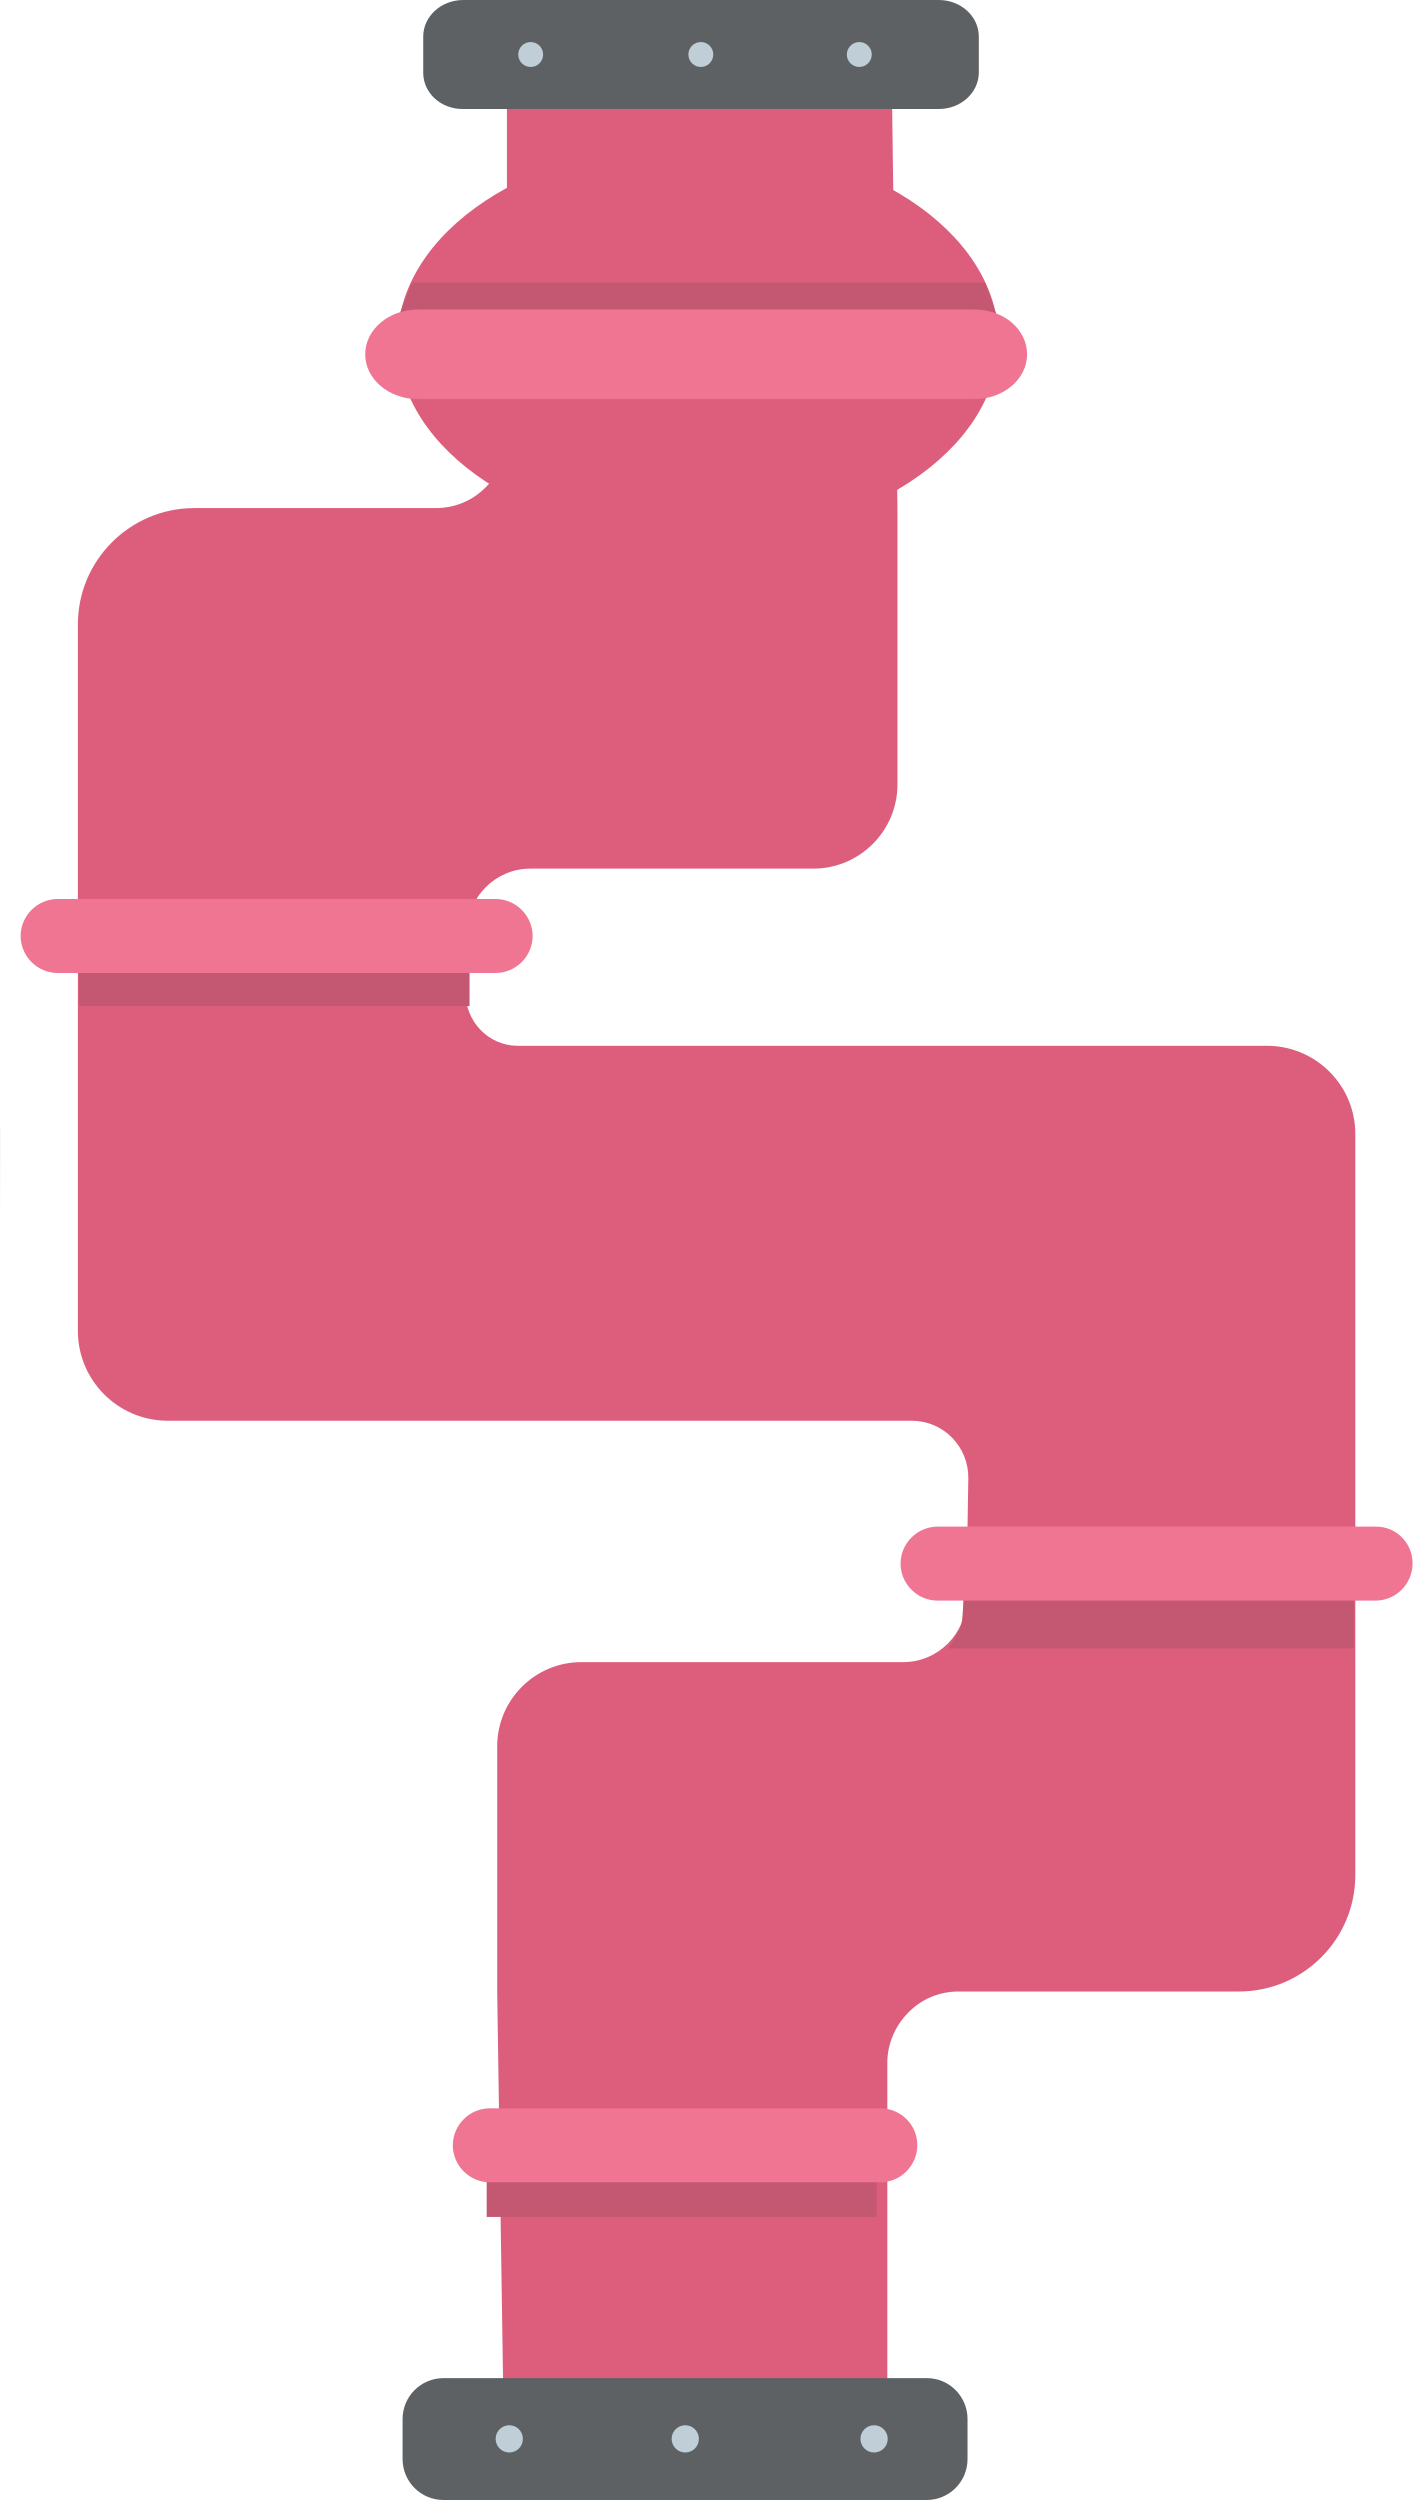
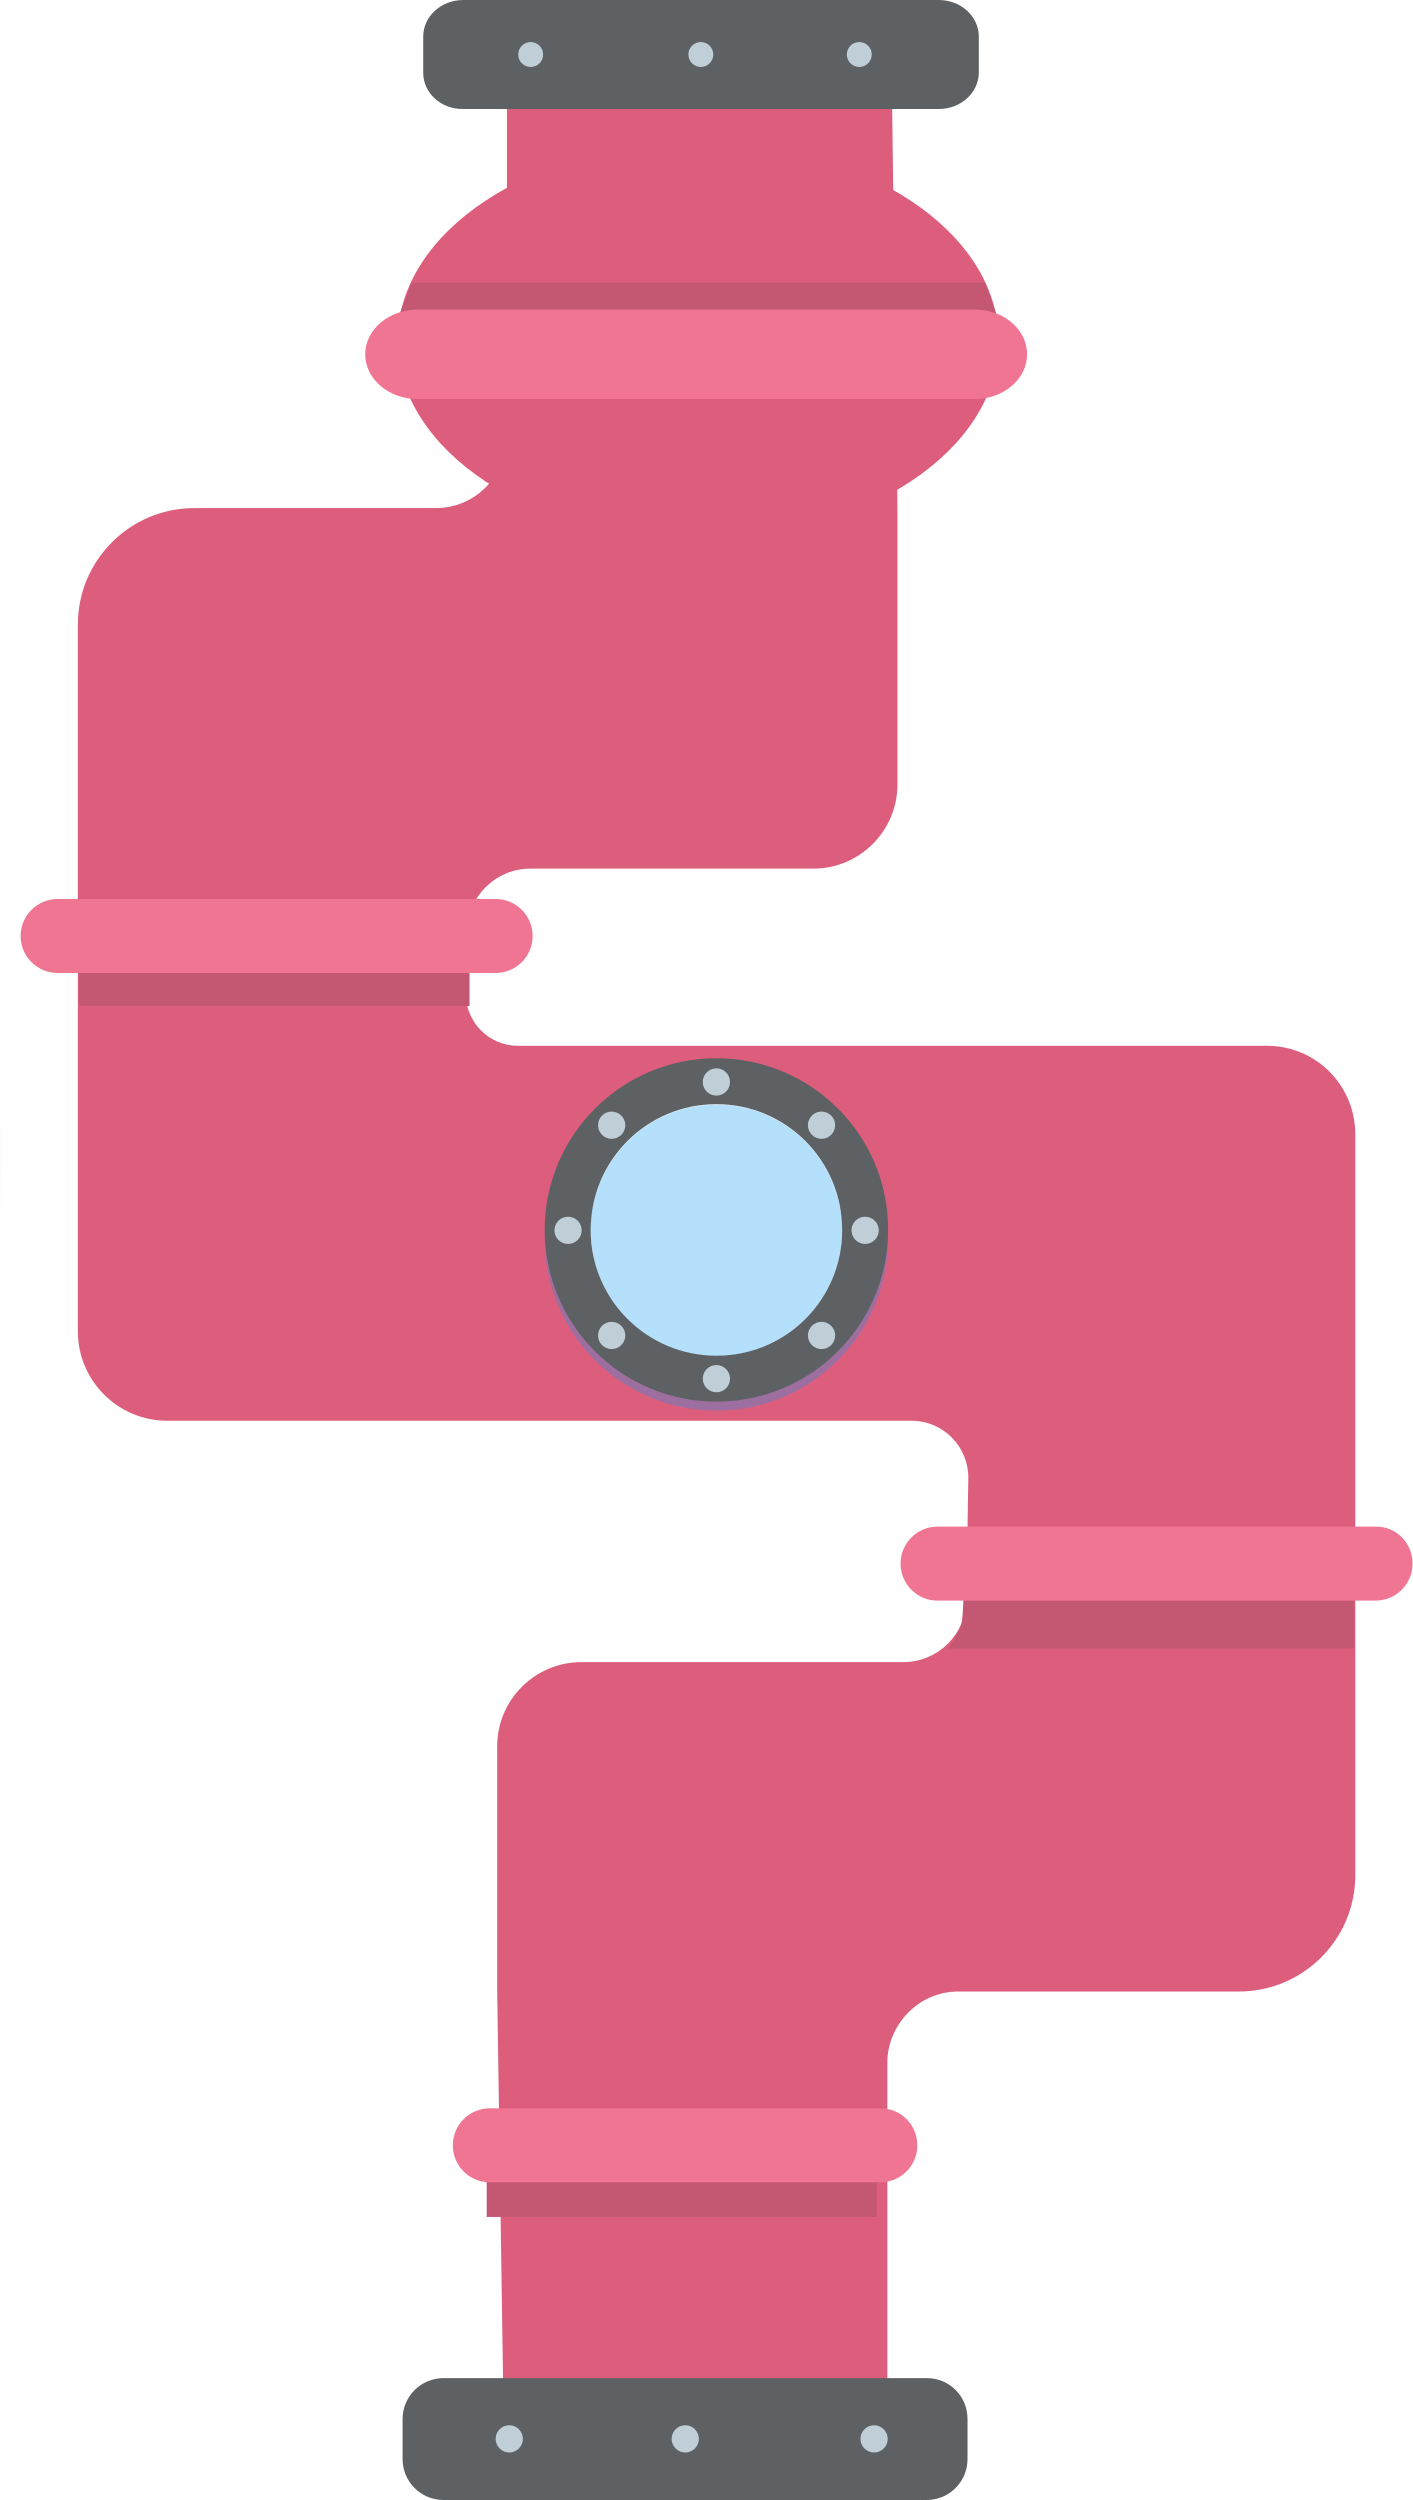
<svg xmlns="http://www.w3.org/2000/svg" version="1.1" id="Layer_1" x="0px" y="0px" viewBox="0 0 362.8 642.1" style="enable-background:new 0 0 362.8 642.1;" xml:space="preserve">
  <style type="text/css">
- 	.st0{fill:none;}
- 	.st1{opacity:0.15;fill:#6B6B6B;enable-background:new    ;}
- 	.st2{fill:#DD5E7C;}
+ 	.st0{fill:#DD5E7C;}
+ 	.st1{opacity:0.3;fill:#0398F4;enable-background:new    ;}
+ 	.st2{opacity:0.15;fill:#6B6B6B;enable-background:new    ;}
	.st3{fill:#5E6163;}
	.st4{fill:#C0CED8;}
	.st5{fill:#C45872;}
	.st6{fill:#EF7592;}
</style>
-   <rect x="0" y="0" class="st0" width="362.8" height="642.1" />
-   <path class="st1" d="M0.1,289.1l-0.1,27v-24.8C0,290.6,0,289.8,0.1,289.1z" />
-   <path class="st2" d="M348.1,291.4v190.2c0,16.5-13.4,29.9-29.9,29.9h-72c-4.9,0-9.5,1.9-12.9,5.4c-3.4,3.4-5.4,8.1-5.4,12.9v95  L129.2,611l-1.5-99.5v-63c0-11.9,9.7-21.6,21.6-21.6H232c8.9,0,16.2-7.3,16.2-16.2l0.5-31c0.1-8.1-6.3-14.7-14.4-14.8  c-0.1,0-0.1,0-0.2,0H42.9C30.3,364.8,20.1,354.6,20,342V160.4c0-16.5,13.4-29.9,29.9-29.9h62c4.9,0,9.5-1.9,12.9-5.4  c3.4-3.4,5.4-8.1,5.4-12.9v-95H229l1.5,113.3v71c0,11.9-9.7,21.6-21.6,21.6h-72.7c-8.9,0-16.2,7.3-16.2,16.2l-0.4,15.6  c-0.1,7.4,5.8,13.6,13.2,13.7c0.1,0,0.1,0,0.2,0h192.2c12.5-0.1,22.8,9.9,22.9,22.5C348.1,291.2,348.1,291.3,348.1,291.4z" />
-   <path class="st3" d="M108.7,18.7V9.4c0-5.2,4.6-9.4,10.3-9.4h122.1c5.7,0,10.3,4.2,10.3,9.4v9.2c0,5.2-4.6,9.4-10.3,9.4H119  C113.3,28.1,108.7,23.9,108.7,18.7z" />
-   <circle class="st4" cx="136.3" cy="14" r="3.2" />
-   <circle class="st4" cx="180" cy="14" r="3.2" />
-   <circle class="st4" cx="220.7" cy="14" r="3.2" />
-   <path class="st5" d="M120.6,258.4H20.3v-17h100.3V258.4z" />
-   <path class="st6" d="M5.3,240.4L5.3,240.4c0-5.2,4.3-9.5,9.5-9.5h112.5c5.2,0,9.5,4.3,9.5,9.5l0,0c0,5.2-4.3,9.5-9.5,9.5H14.8  C9.6,249.9,5.3,245.6,5.3,240.4z" />
-   <rect x="125" y="552.4" class="st5" width="100.2" height="17" />
-   <path class="st3" d="M248.5,621.3v10.3c0,5.8-4.7,10.5-10.5,10.5H113.9c-5.8,0-10.5-4.7-10.5-10.5v-10.3c0-5.8,4.7-10.5,10.5-10.5  h124.2C243.8,610.8,248.5,615.5,248.5,621.3C248.5,621.2,248.5,621.3,248.5,621.3z" />
-   <circle class="st4" cx="224.5" cy="626.4" r="3.5" />
-   <circle class="st4" cx="176" cy="626.4" r="3.5" />
-   <circle class="st4" cx="130.8" cy="626.4" r="3.5" />
-   <path class="st6" d="M235.6,551L235.6,551c0,5.2-4.3,9.5-9.5,9.5l0,0H125.8c-5.2,0-9.5-4.3-9.5-9.5l0,0l0,0c0-5.2,4.3-9.5,9.5-9.5  h100.3c5.2,0,9.5,4.2,9.5,9.4C235.6,550.9,235.6,551,235.6,551z" />
-   <path class="st5" d="M246.9,417.3c0.6-2.4,0.6-10.9,0.6-10.9h100.3v17H243.5C243.5,423.4,246.4,419.2,246.9,417.3z" />
-   <path class="st6" d="M362.8,401.6L362.8,401.6c0,5.2-4.3,9.5-9.5,9.5H240.8c-5.2,0-9.5-4.3-9.5-9.5l0,0c0-5.2,4.3-9.5,9.5-9.5l0,0  h112.5c5.2-0.1,9.4,4.1,9.5,9.2C362.8,401.4,362.8,401.5,362.8,401.6z" />
-   <ellipse class="st2" cx="179.3" cy="87.6" rx="77.2" ry="51" />
-   <polygon class="st5" points="105.8,72.6 253,72.6 259.1,89.6 99.1,89.6 " />
-   <path class="st6" d="M93.8,91L93.8,91c0-6.4,6.1-11.5,13.5-11.5h143c7.6,0,13.5,5.2,13.5,11.5l0,0c0,6.4-6.1,11.5-13.5,11.5h-143  C99.8,102.5,93.8,97.3,93.8,91z" />
+   <g id="g2553">
+     <path id="path2053" class="st0" d="M325.2,268.6H133c-7.5,0-13.5-6.2-13.4-13.7l0.4-15.6c0-9,7.3-16.2,16.2-16.2h72.7   c11.9,0,21.6-9.7,21.6-21.6v-71L229,17.2h-98.8v95c0,5-2.1,9.6-5.4,12.9c-3.3,3.4-7.9,5.4-12.9,5.4h-62   c-16.5,0-29.9,13.4-29.9,29.9V342c0,12.6,10.3,22.9,22.9,22.9h191.2c8.2,0,14.7,6.7,14.6,14.8l-0.5,31c0,9-7.3,16.2-16.2,16.2   h-82.7c-11.9,0-21.6,9.7-21.6,21.6v63l1.5,99.5l98.7,13.8v-95c0-5,2.1-9.6,5.4-12.9c3.3-3.4,7.9-5.4,12.9-5.4h72   c16.5,0,29.9-13.4,29.9-29.9V291.4C348.1,278.7,337.9,268.5,325.2,268.6z M184,356.2c-22.1,0-40.1-17.9-40.1-40.1   c0-22.1,17.9-40.1,40.1-40.1c22.1,0,40.1,17.9,40.1,40.1C224.1,338.2,206.2,356.2,184,356.2L184,356.2z" />
+     <circle id="circle2149" class="st1" cx="184" cy="316" r="32.3" />
+     <path id="path2055" class="st2" d="M0.1,289.1l-0.1,27v-24.8C0,290.6,0,289.8,0.1,289.1z" />
+     <g id="g2065">
+       <path id="path2057" class="st3" d="M108.7,18.7V9.4c0-5.2,4.6-9.4,10.3-9.4h122.1c5.7,0,10.3,4.2,10.3,9.4v9.2    c0,5.2-4.6,9.4-10.3,9.4H119C113.3,28.1,108.7,23.9,108.7,18.7z" />
+       <circle id="circle2059" class="st4" cx="136.3" cy="14" r="3.2" />
+       <circle id="circle2061" class="st4" cx="180" cy="14" r="3.2" />
+       <circle id="circle2063" class="st4" cx="220.7" cy="14" r="3.2" />
+     </g>
+     <g id="g2071">
+       <path id="path2067" class="st5" d="M120.6,258.4c-40.1,0-60.2,0-100.3,0v-17c40.1,0,60.2,0,100.3,0    C120.6,247.1,120.6,252.8,120.6,258.4z" />
+       <path id="path2069" class="st6" d="M5.3,240.4L5.3,240.4c0-5.3,4.3-9.5,9.5-9.5h112.5c5.3,0,9.5,4.3,9.5,9.5l0,0    c0,5.3-4.3,9.5-9.5,9.5H14.8C9.6,249.9,5.3,245.7,5.3,240.4z" />
+     </g>
+     <rect id="rect2073" x="125" y="552.4" class="st5" width="100.2" height="17" />
+     <g id="g2083">
+       <path id="path2075" class="st3" d="M248.5,621.3v10.3c0,5.8-4.7,10.5-10.5,10.5H113.9c-5.8,0-10.5-4.7-10.5-10.5v-10.3    c0-5.8,4.7-10.5,10.5-10.5h124.2C243.9,610.8,248.5,615.5,248.5,621.3z" />
+       <circle id="circle2077" class="st4" cx="224.5" cy="626.4" r="3.5" />
+       <circle id="circle2079" class="st4" cx="176" cy="626.4" r="3.5" />
+       <circle id="circle2081" class="st4" cx="130.8" cy="626.4" r="3.5" />
+     </g>
+     <path id="path2085" class="st6" d="M235.6,551L235.6,551c0,5.3-4.3,9.5-9.5,9.5H125.8c-5.3,0-9.5-4.3-9.5-9.5l0,0   c0-5.3,4.3-9.5,9.5-9.5h100.3C231.4,541.5,235.6,545.7,235.6,551L235.6,551z" />
+     <g id="g2091">
+       <path id="path2087" class="st5" d="M246.9,417.3c0.6-2.4,0.6-10.9,0.6-10.9h100.3v17H243.5C243.5,423.4,246.4,419.2,246.9,417.3    L246.9,417.3z" />
+       <path id="path2089" class="st6" d="M362.8,401.6L362.8,401.6c0,5.3-4.3,9.5-9.5,9.5H240.8c-5.3,0-9.5-4.3-9.5-9.5l0,0    c0-5.3,4.3-9.5,9.5-9.5h112.5C358.6,392,362.8,396.3,362.8,401.6z" />
+     </g>
+     <g id="g2175">
+       <path id="path2155" class="st1" d="M184,274.1c-24.4,0-44.1,19.8-44.1,44.1c0,24.4,19.8,44.1,44.1,44.1    c24.4,0,44.1-19.8,44.1-44.1C228.2,293.8,208.4,274.1,184,274.1L184,274.1z M184,350.5c-17.8,0-32.3-14.4-32.3-32.3    c0-17.8,7.9-35.3,32.3-35.3c26,0,32.3,17.4,32.3,35.3C216.3,336,201.9,350.5,184,350.5z" />
+       <path id="path2157" class="st3" d="M184,271.8c-24.4,0-44.1,19.8-44.1,44.1c0,24.4,19.8,44.1,44.1,44.1    c24.4,0,44.1-19.8,44.1-44.1C228.2,291.6,208.4,271.8,184,271.8L184,271.8z M184,348.2c-17.8,0-32.3-14.4-32.3-32.3    c0-17.8,14.4-32.3,32.3-32.3c17.8,0,32.3,14.4,32.3,32.3S201.9,348.2,184,348.2z" />
+       <circle id="circle2159" class="st4" cx="222.2" cy="316" r="3.5" />
+       <circle id="circle2161" class="st4" cx="211" cy="289" r="3.5" />
+       <circle id="circle2163" class="st4" cx="184" cy="277.9" r="3.5" />
+       <circle id="circle2165" class="st4" cx="157.1" cy="289" r="3.5" />
+       <circle id="circle2167" class="st4" cx="145.9" cy="316" r="3.5" />
+       <circle id="circle2169" class="st4" cx="157.1" cy="343" r="3.5" />
+       <circle id="circle2171" class="st4" cx="184" cy="354.1" r="3.5" />
+       <circle id="circle2173" class="st4" cx="211" cy="343" r="3.5" />
+     </g>
+   </g>
+   <g>
+     <ellipse class="st0" cx="179.3" cy="87.6" rx="77.2" ry="51" />
+     <polygon class="st5" points="105.8,72.6 253,72.6 259.1,89.6 99.1,89.6  " />
+     <path class="st6" d="M93.8,91L93.8,91c0-6.4,6.1-11.5,13.5-11.5h143c7.6,0,13.5,5.2,13.5,11.5l0,0c0,6.4-6.1,11.5-13.5,11.5h-143   C99.8,102.5,93.8,97.3,93.8,91z" />
+   </g>
</svg>
